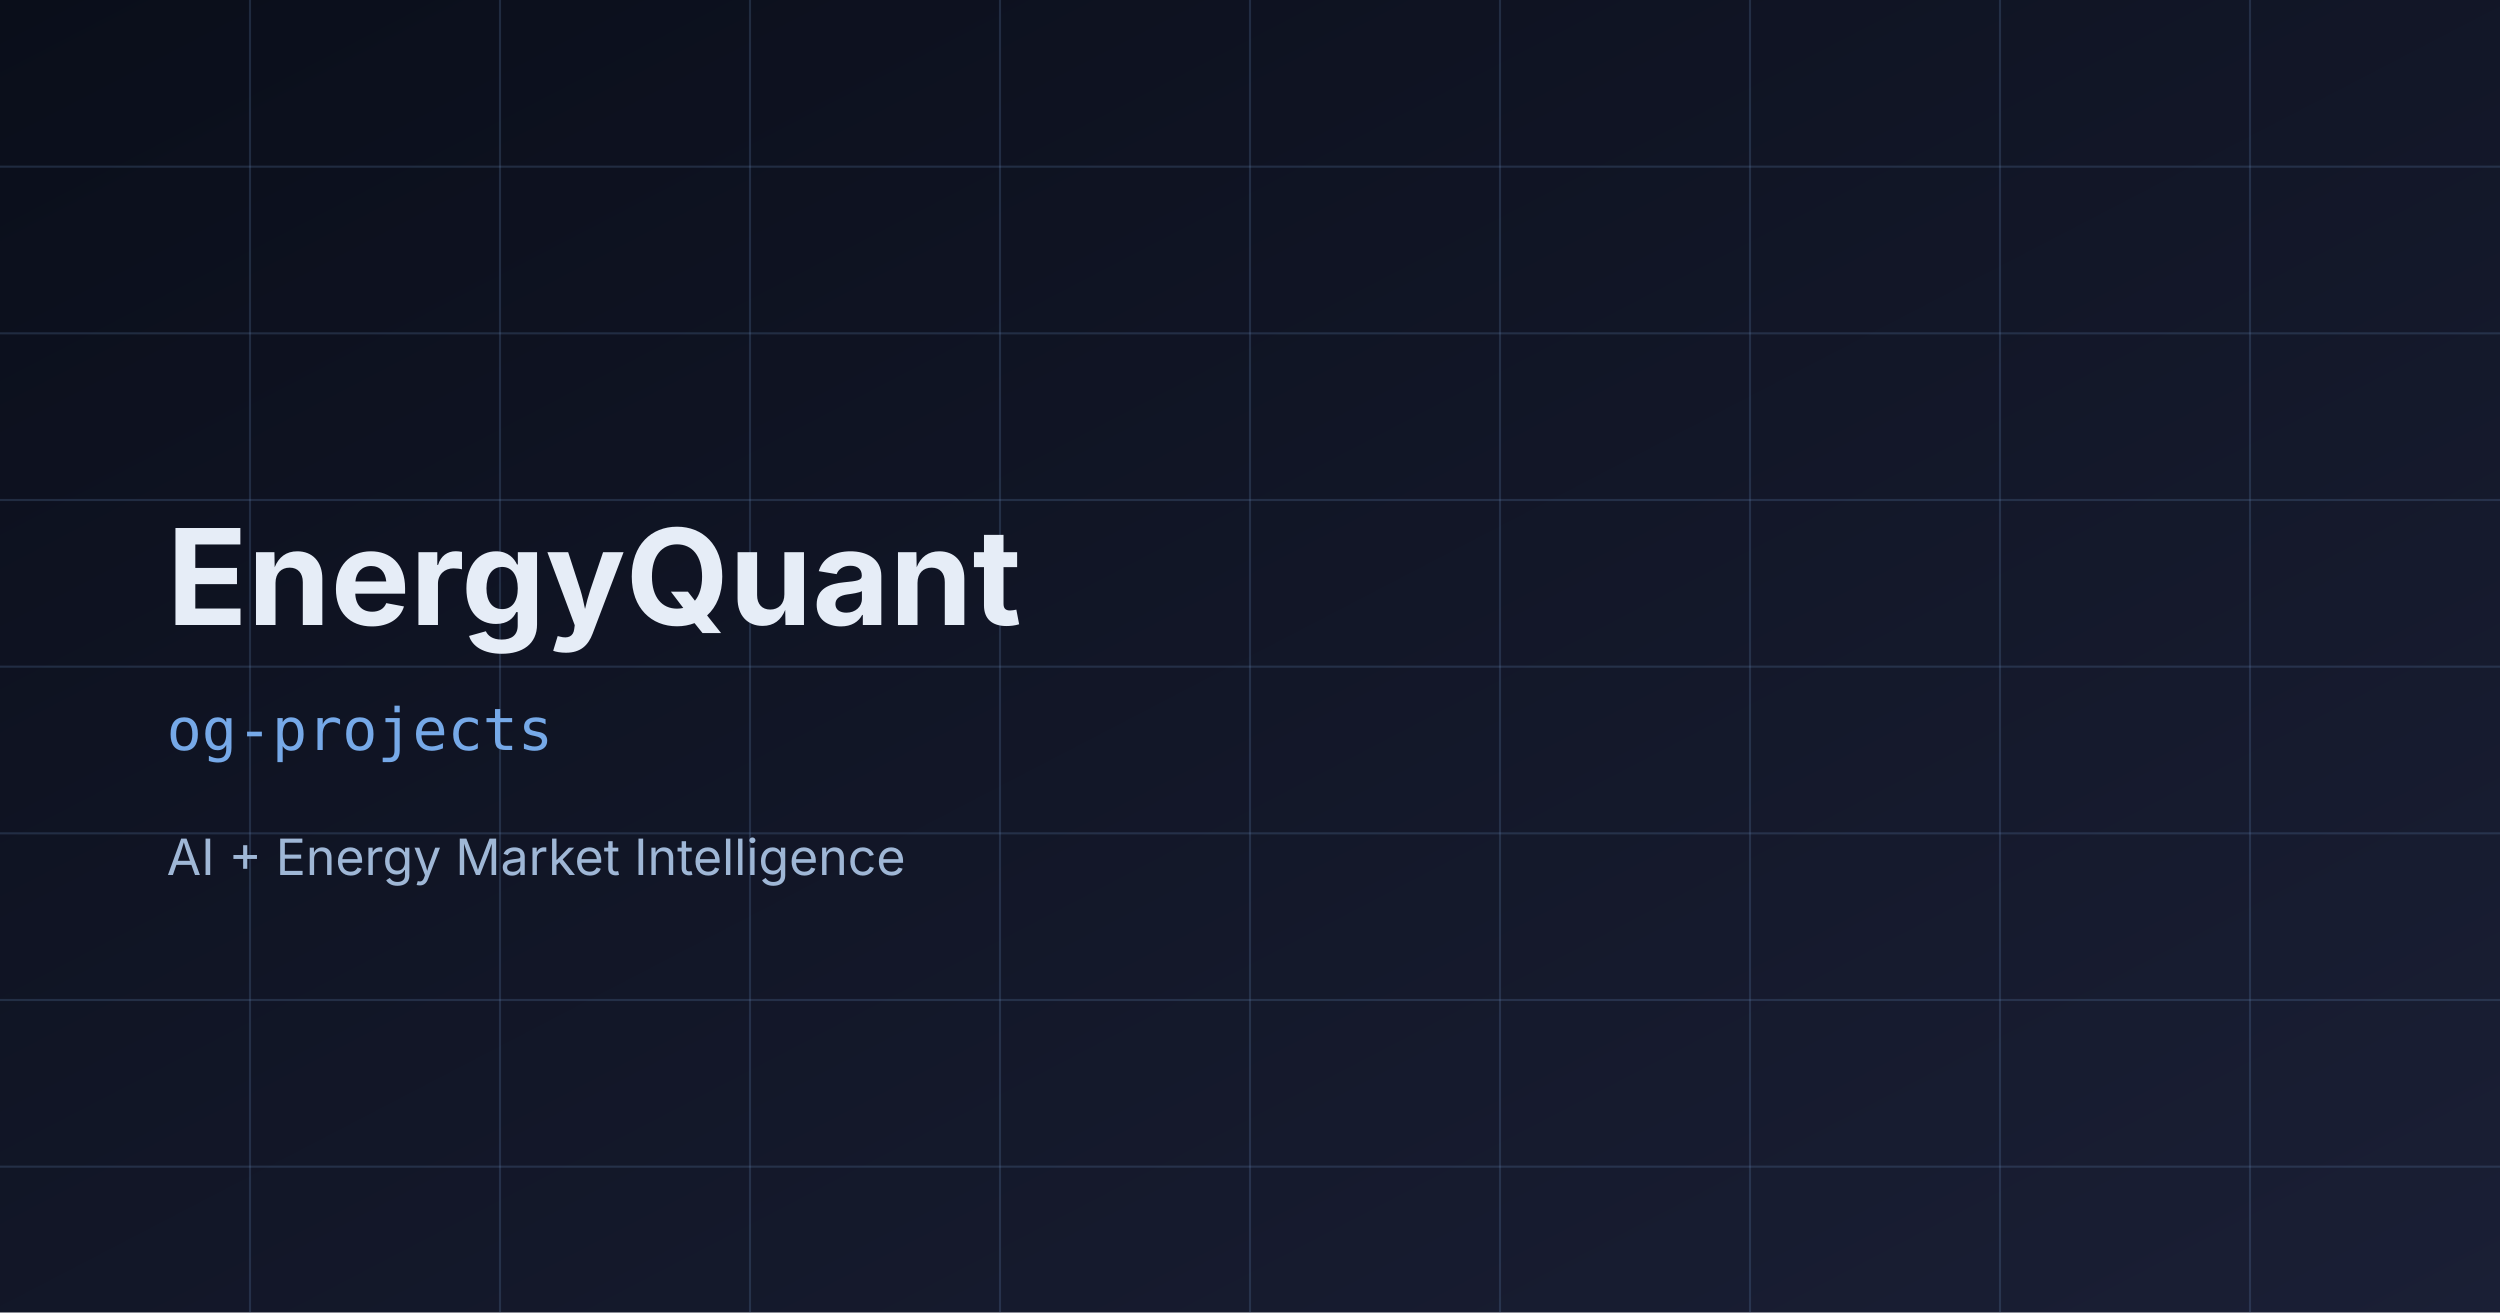
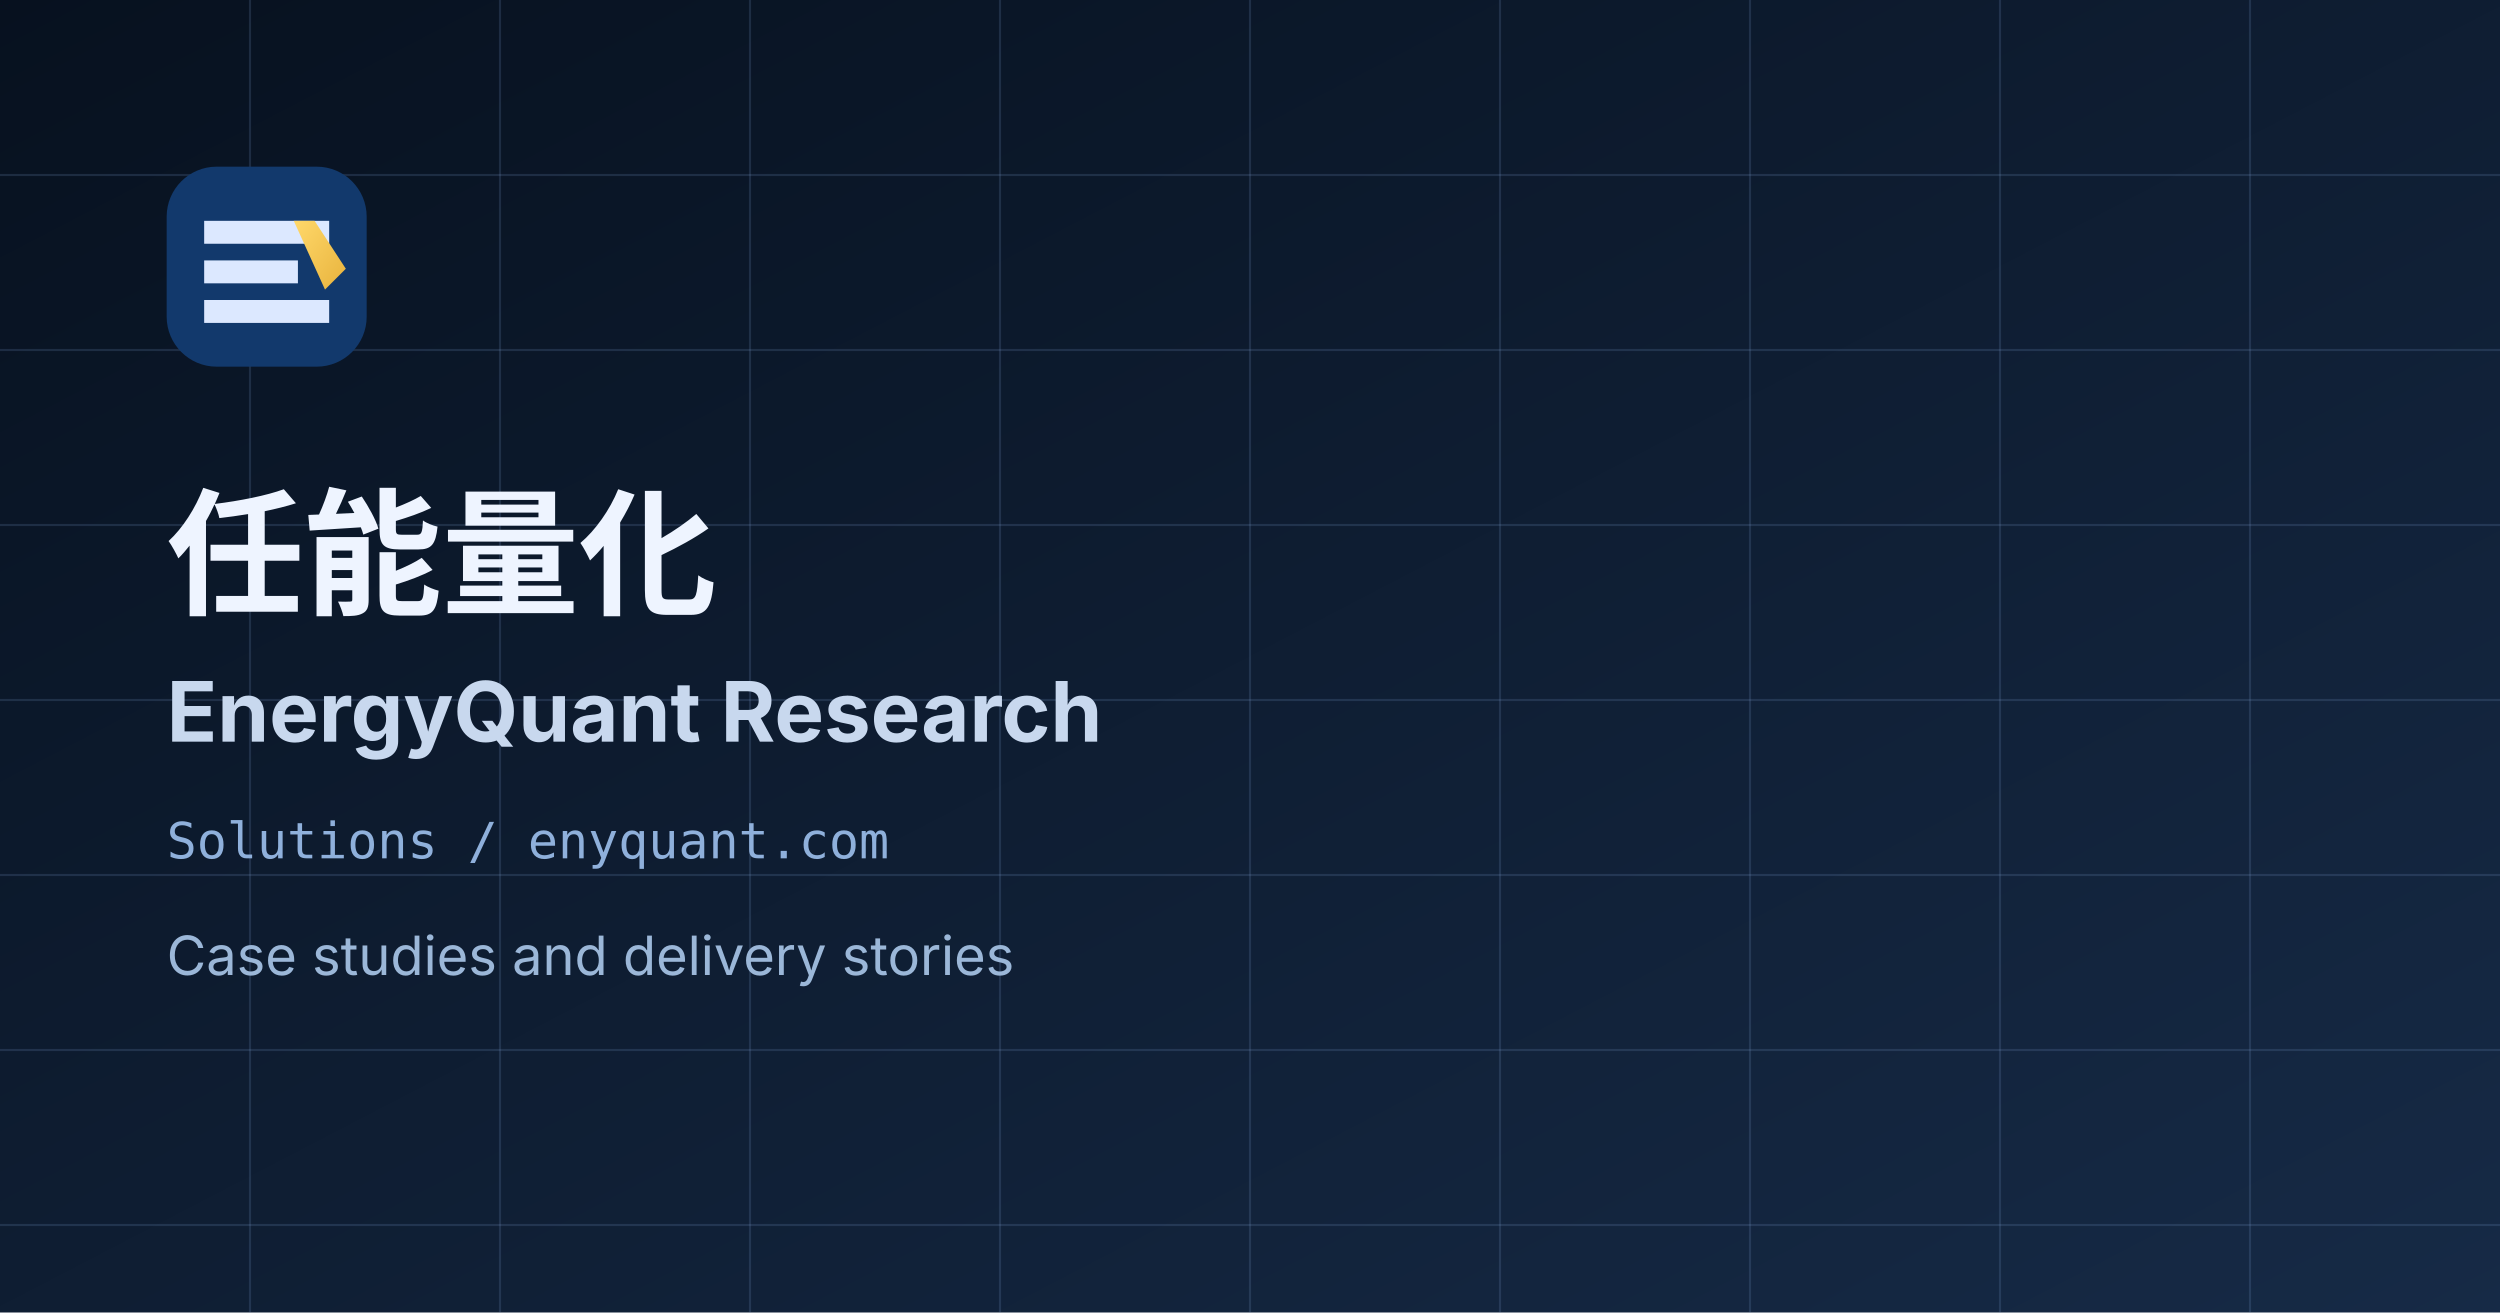
- <svg xmlns="http://www.w3.org/2000/svg" width="1200" height="630" viewBox="0 0 1200 630" role="img" aria-label="EnergyQuant og-projects">
+ <svg xmlns="http://www.w3.org/2000/svg" width="1200" height="630" viewBox="0 0 1200 630" role="img" aria-label="任能量化 EnergyQuant Research - og-projects">
  <defs>
    <linearGradient id="bg" x1="0" y1="0" x2="1" y2="1">
-       <stop offset="0%" stop-color="#0a0e1a" />
-       <stop offset="100%" stop-color="#1a1f35" />
+       <stop offset="0%" stop-color="#07111f" />
+       <stop offset="100%" stop-color="#162a46" />
+     </linearGradient>
+     <linearGradient id="accent" x1="0" y1="0" x2="1" y2="1">
+       <stop offset="0%" stop-color="#ffd86a" />
+       <stop offset="100%" stop-color="#e8b33d" />
    </linearGradient>
  </defs>
  <rect width="1200" height="630" fill="url(#bg)" />
-   <g stroke="#5e7fa8" stroke-opacity="0.25">
-     <path d="M0 80H1200M0 160H1200M0 240H1200M0 320H1200M0 400H1200M0 480H1200M0 560H1200" />
+   <g stroke="#7da0d2" stroke-opacity="0.18">
+     <path d="M0 84H1200M0 168H1200M0 252H1200M0 336H1200M0 420H1200M0 504H1200M0 588H1200" />
    <path d="M120 0V630M240 0V630M360 0V630M480 0V630M600 0V630M720 0V630M840 0V630M960 0V630M1080 0V630" />
  </g>
-   <text x="80" y="300" font-family="Inter, Arial, sans-serif" font-size="64" font-weight="700" fill="#e6edf7">EnergyQuant</text>
-   <text x="80" y="360" font-family="JetBrains Mono, monospace" font-size="28" fill="#76a9e8">og-projects</text>
-   <text x="80" y="420" font-family="Inter, Arial, sans-serif" font-size="24" fill="#9fb7d6">AI + Energy Market Intelligence</text>
+   <g transform="translate(80 80)">
+     <rect x="0" y="0" width="96" height="96" rx="24" fill="#12396c" />
+     <path d="M18 26h60v11H18zM18 45h45v11H18zM18 64h60v11H18z" fill="#dce8ff" />
+     <path d="M61 26h10l15 23-10 10z" fill="url(#accent)" />
+   </g>
+   <text x="80" y="290" font-family="Inter, Arial, sans-serif" font-size="66" font-weight="800" fill="#eef4ff">任能量化</text>
+   <text x="80" y="356" font-family="Inter, Arial, sans-serif" font-size="40" font-weight="700" fill="#c8d8ee">EnergyQuant Research</text>
+   <text x="80" y="412" font-family="JetBrains Mono, monospace" font-size="24" fill="#8fb0db">Solutions / enyquant.com</text>
+   <text x="80" y="468" font-family="Inter, Arial, sans-serif" font-size="26" fill="#9bb7d8">Case studies and delivery stories</text>
</svg>
